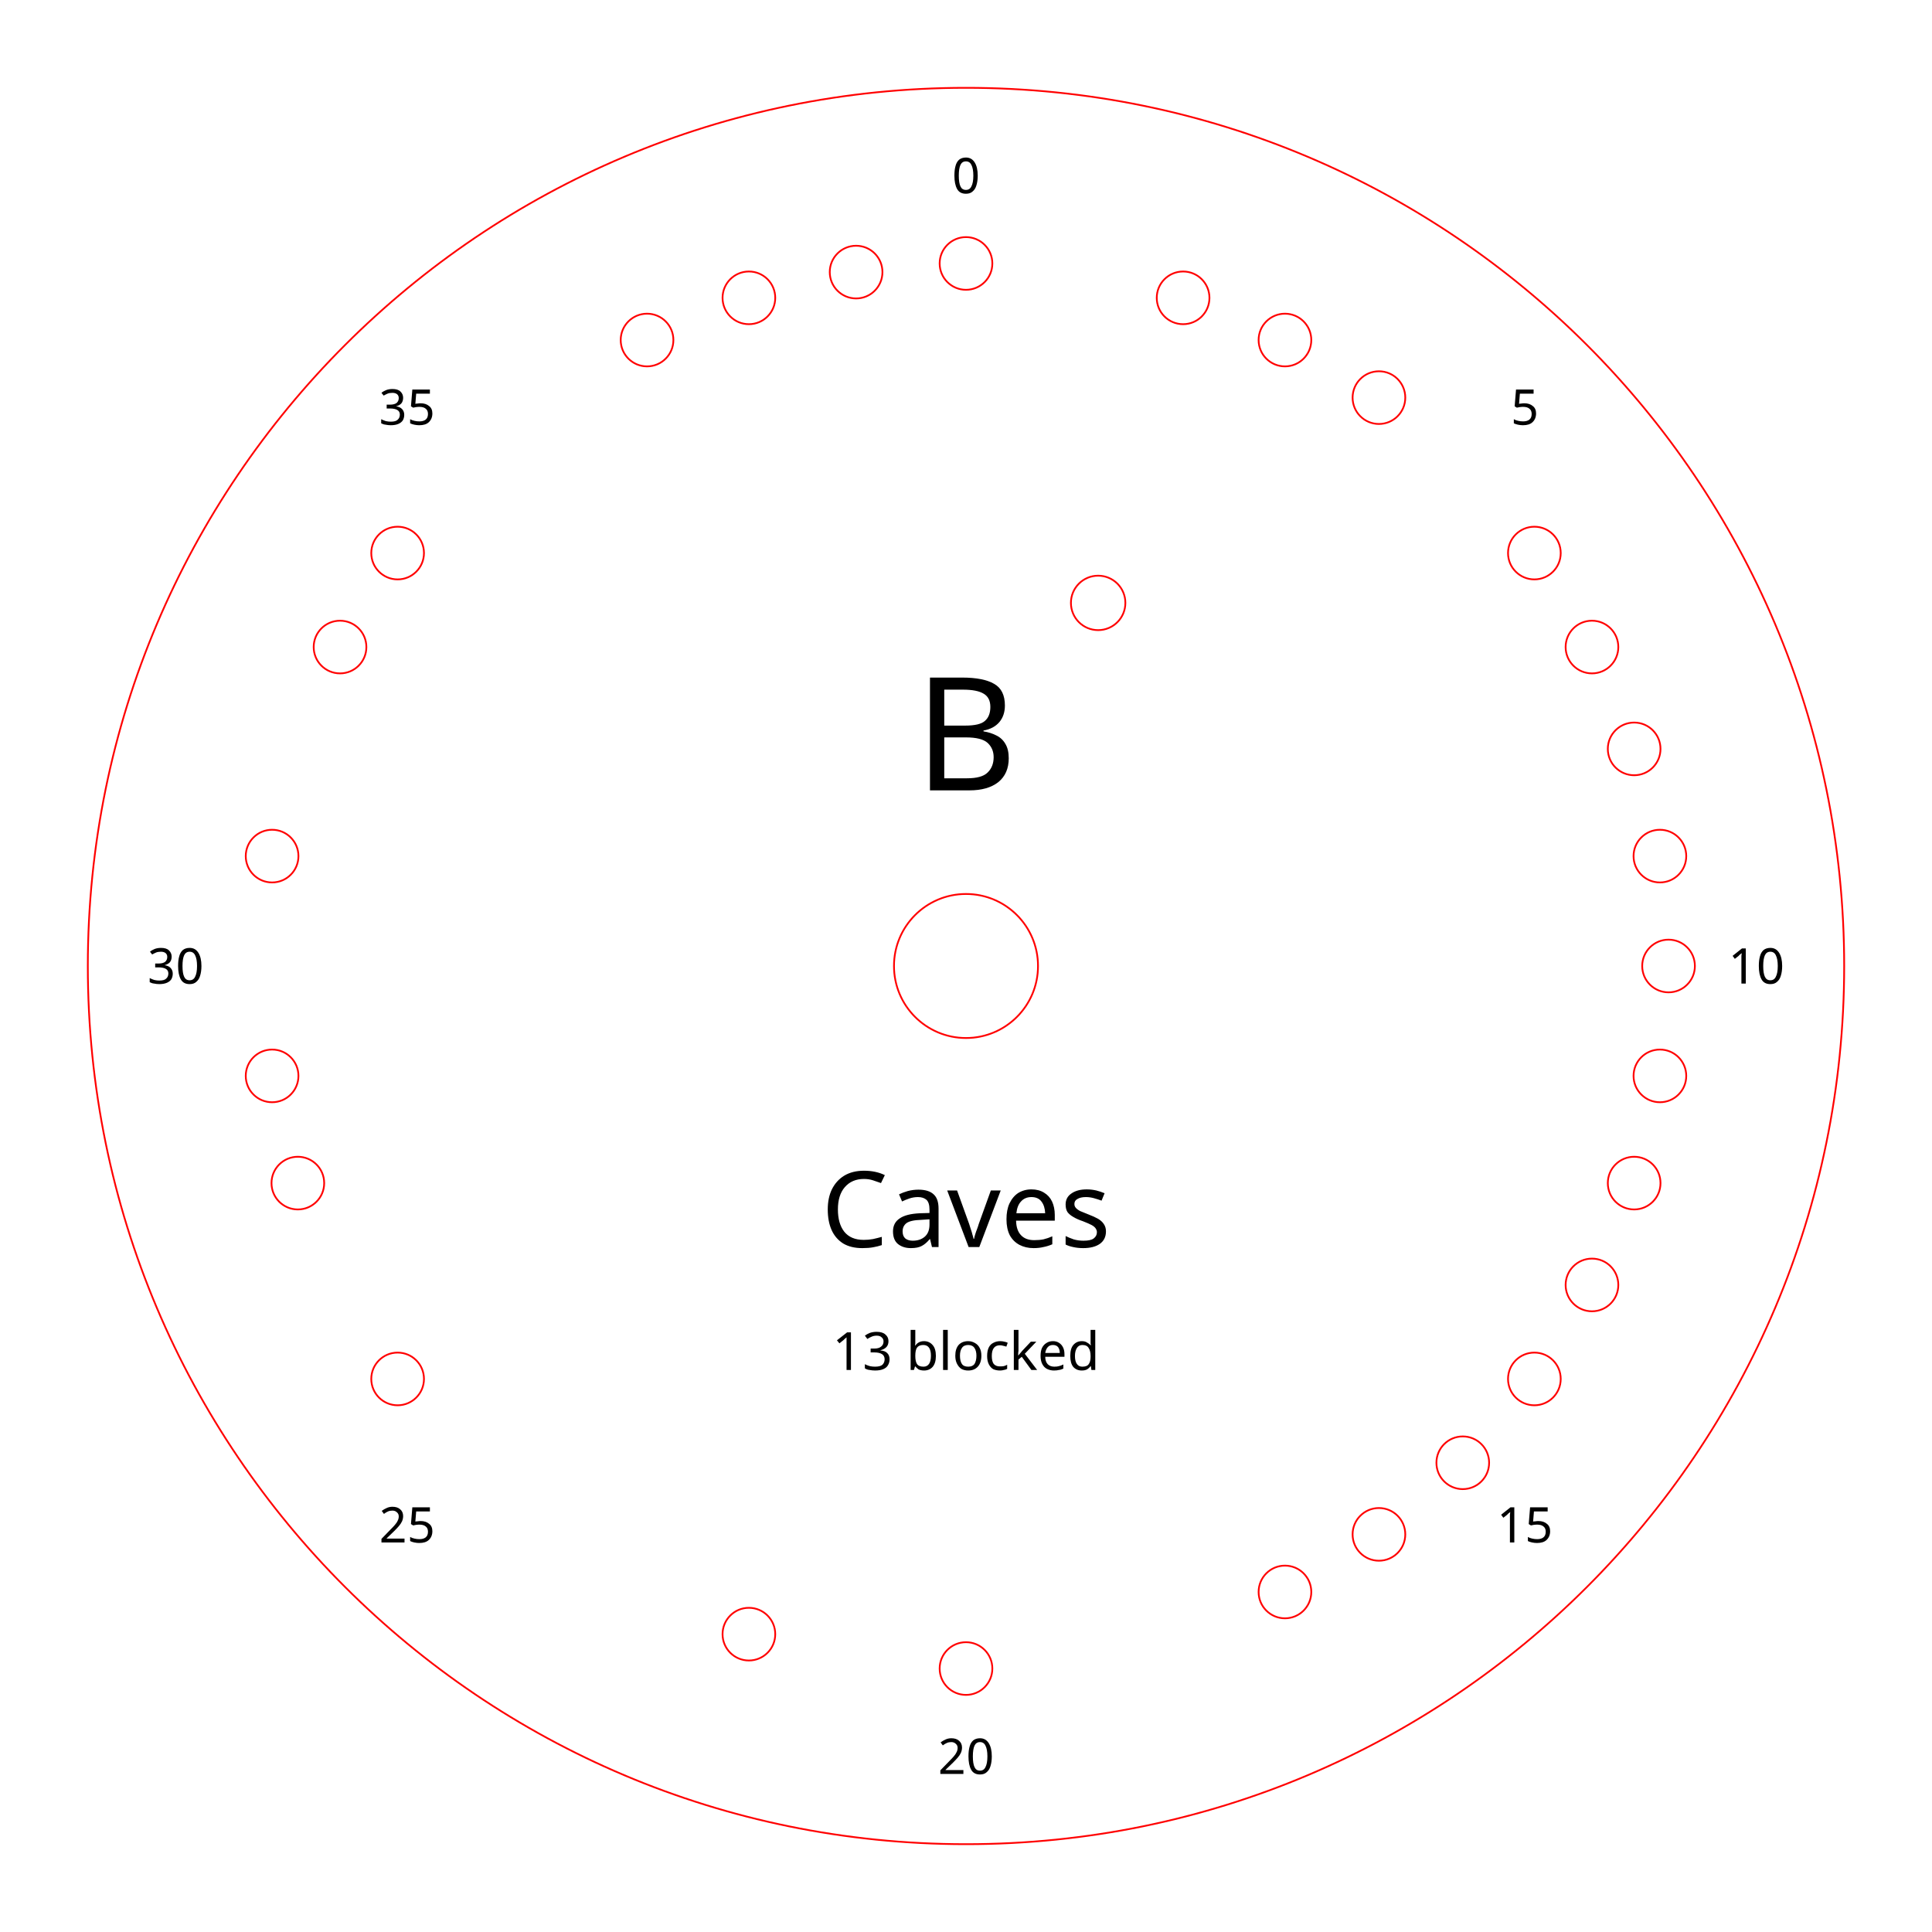
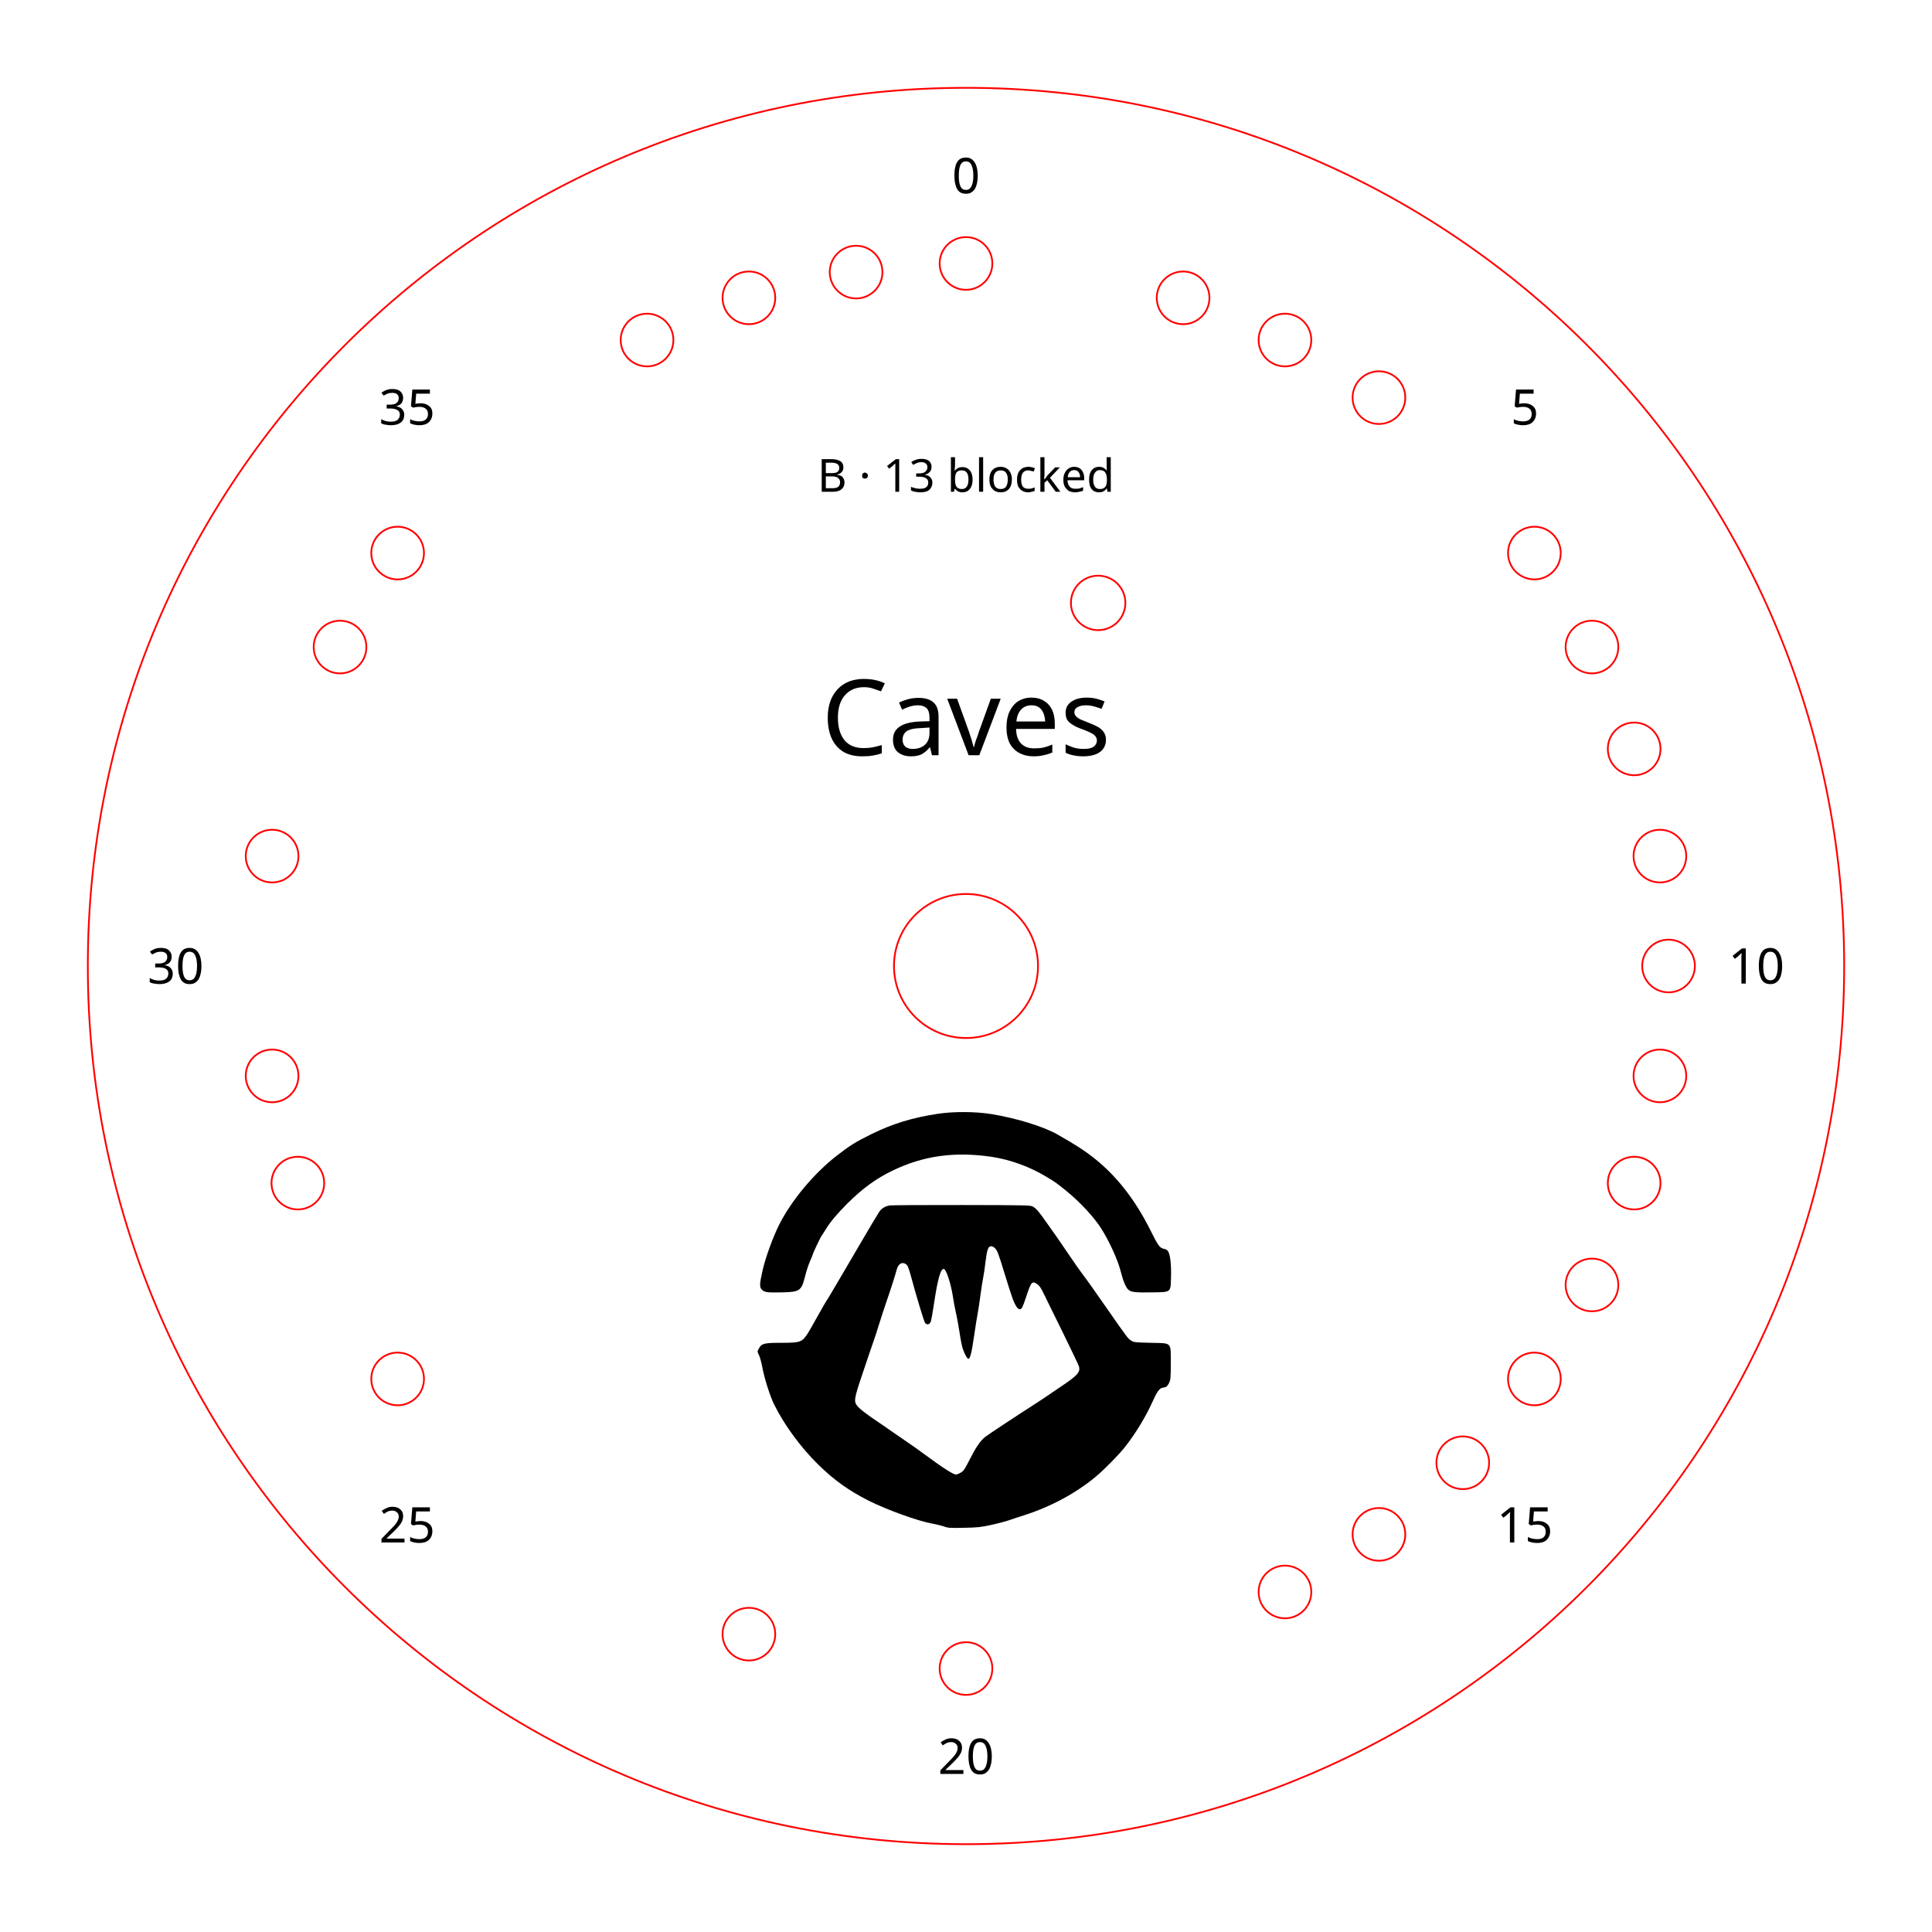
<svg xmlns="http://www.w3.org/2000/svg" width="110.000mm" height="110.000mm" viewBox="0 0 110.000 110.000">
  <style>
  .cut { fill: none; stroke: #ff0000; stroke-width: 0.1; }
  .engrave { fill: #000; font-family: sans-serif; text-anchor: middle; }
</style>
  <circle cx="55.000" cy="55.000" r="50.000" class="cut" />
  <circle cx="55.000" cy="55.000" r="4.100" class="cut" />
  <circle cx="62.524" cy="34.327" r="1.550" class="cut" />
  <circle cx="55.000" cy="15.000" r="1.500" class="cut" />
  <text x="55.000" y="11.000" font-size="2.800" class="engrave">0</text>
  <circle cx="67.361" cy="16.958" r="1.500" class="cut" />
  <circle cx="73.160" cy="19.360" r="1.500" class="cut" />
  <circle cx="78.511" cy="22.639" r="1.500" class="cut" />
  <text x="86.820" y="24.180" font-size="2.800" class="engrave">5</text>
  <circle cx="87.361" cy="31.489" r="1.500" class="cut" />
  <circle cx="90.640" cy="36.840" r="1.500" class="cut" />
  <circle cx="93.042" cy="42.639" r="1.500" class="cut" />
  <circle cx="94.508" cy="48.743" r="1.500" class="cut" />
  <circle cx="95.000" cy="55.000" r="1.500" class="cut" />
  <text x="100.000" y="56.000" font-size="2.800" class="engrave">10</text>
  <circle cx="94.508" cy="61.257" r="1.500" class="cut" />
  <circle cx="93.042" cy="67.361" r="1.500" class="cut" />
  <circle cx="90.640" cy="73.160" r="1.500" class="cut" />
  <circle cx="87.361" cy="78.511" r="1.500" class="cut" />
  <circle cx="83.284" cy="83.284" r="1.500" class="cut" />
  <text x="86.820" y="87.820" font-size="2.800" class="engrave">15</text>
  <circle cx="78.511" cy="87.361" r="1.500" class="cut" />
  <circle cx="73.160" cy="90.640" r="1.500" class="cut" />
  <circle cx="55.000" cy="95.000" r="1.500" class="cut" />
  <text x="55.000" y="101.000" font-size="2.800" class="engrave">20</text>
  <circle cx="42.639" cy="93.042" r="1.500" class="cut" />
  <text x="23.180" y="87.820" font-size="2.800" class="engrave">25</text>
  <circle cx="22.639" cy="78.511" r="1.500" class="cut" />
  <circle cx="16.958" cy="67.361" r="1.500" class="cut" />
  <circle cx="15.492" cy="61.257" r="1.500" class="cut" />
  <text x="10.000" y="56.000" font-size="2.800" class="engrave">30</text>
  <circle cx="15.492" cy="48.743" r="1.500" class="cut" />
  <circle cx="19.360" cy="36.840" r="1.500" class="cut" />
  <circle cx="22.639" cy="31.489" r="1.500" class="cut" />
  <text x="23.180" y="24.180" font-size="2.800" class="engrave">35</text>
  <circle cx="36.840" cy="19.360" r="1.500" class="cut" />
  <circle cx="42.639" cy="16.958" r="1.500" class="cut" />
  <circle cx="48.743" cy="15.492" r="1.500" class="cut" />
-   <text x="55.000" y="45.000" font-size="9.000" class="engrave">B</text>
-   <text x="55.000" y="71.000" font-size="6.000" class="engrave">Caves</text>
-   <text x="55.000" y="78.000" font-size="3.000" class="engrave">13 blocked</text>
+   <text x="55.000" y="28.000" font-size="2.600" class="engrave">B · 13 blocked</text>
+   <text x="55.000" y="43.000" font-size="6.000" class="engrave">Caves</text>
+   <svg x="43.000" y="63.000" width="24.000" height="24.000" viewBox="0 0 528 528">
+     <g transform="translate(0,528) scale(0.1,-0.1)" fill="#000000" stroke="none">
+       <path d="M2290 5189 c-318 -47 -571 -125 -835 -255 -203 -101 -260 -136 -430 -267 -287 -222 -572 -563 -725 -867 -77 -153 -169 -406 -206 -564 -41 -181 -43 -218 -10 -251 33 -33 69 -37 252 -33 224 5 243 18 290 208 14 56 40 136 59 180 19 43 35 81 35 85 0 13 94 212 114 240 12 16 35 53 52 81 53 87 143 194 268 319 190 189 360 313 566 412 385 186 772 240 1233 174 237 -35 476 -121 687 -247 122 -73 137 -84 261 -185 167 -136 343 -326 431 -464 102 -161 211 -399 246 -541 29 -116 62 -195 92 -225 35 -35 84 -41 314 -37 228 4 219 -4 224 196 4 145 -9 265 -33 312 -10 19 -26 31 -47 35 -62 13 -76 31 -178 235 -194 388 -428 686 -715 911 -123 96 -225 161 -455 292 -173 97 -509 201 -821 252 -196 32 -473 34 -669 4z M1685 4041 c-58 -10 -102 -37 -131 -79 -22 -33 -123 -201 -234 -392 -20 -36 -76 -130 -123 -210 -46 -80 -124 -212 -173 -295 -48 -82 -95 -161 -104 -175 -36 -54 -86 -141 -155 -265 -39 -71 -87 -155 -106 -185 -73 -113 -94 -120 -336 -120 -214 0 -243 -8 -278 -72 -20 -37 -20 -37 2 -82 12 -24 31 -95 43 -158 24 -132 98 -364 147 -461 130 -262 334 -538 554 -754 197 -193 382 -325 627 -449 231 -116 618 -256 801 -289 52 -9 119 -26 148 -36 47 -18 72 -20 245 -16 170 3 210 7 339 35 81 17 186 45 235 62 49 17 130 44 179 59 335 107 652 277 900 484 105 87 287 272 366 372 130 164 265 386 345 567 54 121 85 166 122 174 15 3 35 8 46 11 10 3 28 26 40 51 19 43 21 64 21 244 0 272 20 252 -251 258 -196 5 -211 6 -246 28 -38 24 -47 35 -292 387 -164 236 -264 377 -331 465 -23 30 -94 132 -157 225 -63 94 -136 199 -161 235 -26 36 -82 115 -124 175 -87 125 -125 170 -168 193 -27 15 -108 17 -890 18 -473 1 -878 -2 -900 -5z m1313 -531 c34 -32 45 -59 126 -325 91 -294 109 -346 142 -402 28 -49 56 -56 78 -20 7 12 31 74 51 137 61 185 72 198 136 156 29 -20 48 -47 89 -133 29 -59 138 -281 242 -493 104 -211 192 -397 195 -412 13 -67 -21 -106 -204 -230 -67 -46 -160 -108 -205 -139 -46 -31 -114 -77 -153 -101 -229 -147 -576 -376 -614 -406 -63 -51 -117 -130 -196 -286 -61 -121 -75 -141 -111 -162 -22 -13 -49 -24 -60 -24 -35 1 -165 84 -389 250 -71 53 -175 126 -230 163 -55 37 -131 90 -170 117 -38 28 -141 98 -228 157 -86 58 -178 128 -202 154 -66 71 -65 85 51 429 52 157 111 328 129 380 19 52 55 163 80 245 26 83 64 200 85 260 54 155 117 352 130 405 19 75 62 106 110 80 28 -15 39 -40 70 -154 63 -235 162 -563 176 -584 20 -30 55 -26 71 9 7 14 26 119 43 234 47 315 85 444 125 429 30 -12 87 -189 110 -339 8 -55 25 -149 39 -210 14 -60 34 -173 46 -250 11 -77 29 -167 40 -200 23 -68 55 -125 70 -125 22 0 40 72 70 276 16 115 37 243 45 284 8 41 24 145 35 230 11 85 27 187 35 225 8 39 21 127 29 196 17 148 34 199 69 199 13 0 33 -9 45 -20z" />
+     </g>
+   </svg>
</svg>
